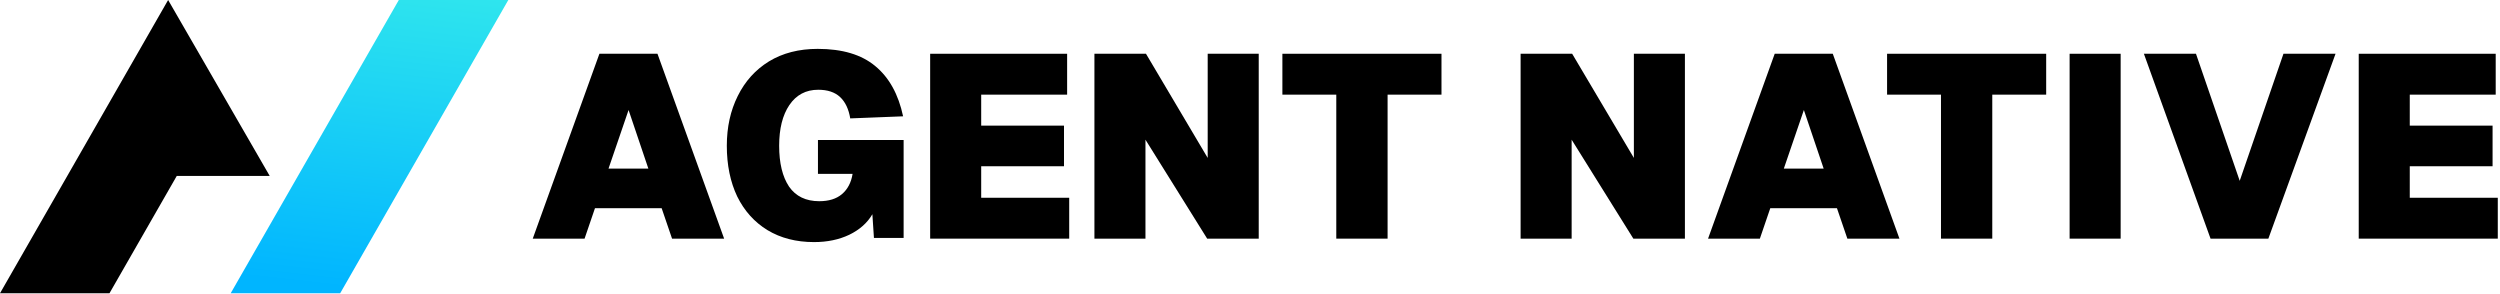
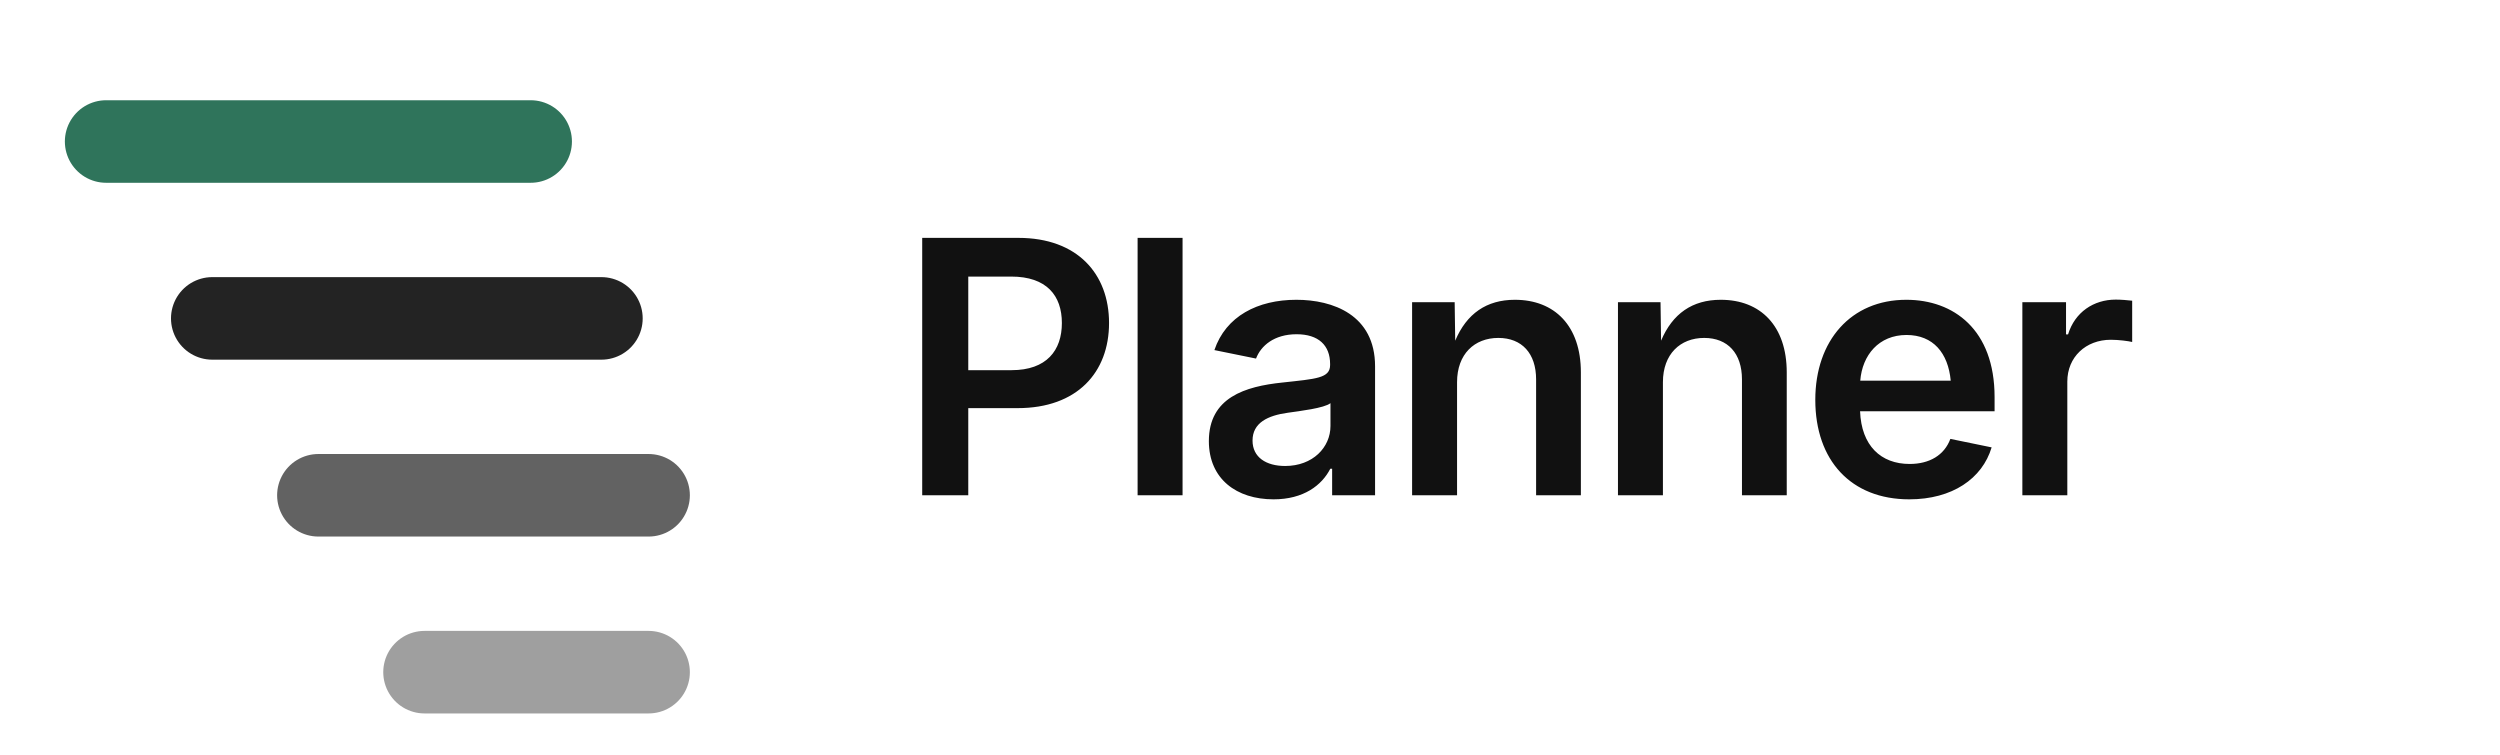
- <svg xmlns="http://www.w3.org/2000/svg" width="1023" height="120" viewBox="0 0 1023 120" fill="none">
-   <path d="M965.191 22H1021.24V38.728H986.075V51.408H1019.96V68.03H986.075V80.922H1022.09V97.651H965.191V22Z" fill="black" />
-   <path d="M877.281 22H898.591L916.492 73.997L934.392 22H955.702L928.212 97.651H904.558L877.281 22Z" fill="black" />
-   <path d="M846.885 22H867.769V97.651H846.885V22Z" fill="black" />
-   <path d="M794.249 38.728H772.193V22H837.296V38.728H815.24V97.651H794.249V38.728Z" fill="black" />
-   <path d="M726.212 22H749.973L777.25 97.651H755.94L751.678 85.184H724.401L720.139 97.651H698.936L726.212 22ZM746.244 68.989L738.146 45.015L729.942 68.989H746.244Z" fill="black" />
-   <path d="M622.232 22H643.329L668.582 64.62V22H689.466V97.651H668.369L643.116 57.162V97.651H622.232V22Z" fill="black" />
-   <path d="M546.81 38.728H524.754V22H589.856V38.728H567.8V97.651H546.81V38.728Z" fill="black" />
-   <path d="M447.838 22H468.935L494.187 64.62V22H515.071V97.651H493.974L468.722 57.162V97.651H447.838V22Z" fill="black" />
-   <path d="M380.621 22H436.667V38.728H401.505V51.408H435.388V68.03H401.505V80.922H437.519V97.651H380.621V22Z" fill="black" />
-   <path d="M333.109 99.061C325.792 99.061 319.435 97.427 314.036 94.159C308.708 90.892 304.588 86.31 301.676 80.414C298.835 74.447 297.414 67.522 297.414 59.637C297.414 52.036 298.906 45.252 301.889 39.286C304.873 33.248 309.135 28.524 314.675 25.114C320.287 21.705 326.929 20 334.6 20C344.687 20 352.536 22.344 358.148 27.032C363.831 31.721 367.631 38.575 369.549 47.597L347.919 48.449C347.28 44.613 345.895 41.701 343.764 39.712C341.633 37.723 338.649 36.728 334.813 36.728C329.77 36.728 325.828 38.824 322.986 43.015C320.216 47.135 318.831 52.675 318.831 59.637C318.831 66.74 320.18 72.316 322.88 76.365C325.65 80.343 329.77 82.332 335.24 82.332C339.146 82.332 342.236 81.373 344.509 79.455C346.854 77.466 348.31 74.696 348.878 71.144H334.707V57.293H369.762V97.356H357.615L356.976 87.66C354.916 91.211 351.755 94.017 347.493 96.077C343.302 98.066 338.507 99.061 333.109 99.061Z" fill="black" />
-   <path d="M245.277 22H269.038L296.315 97.651H275.005L270.743 85.184H243.466L239.204 97.651H218L245.277 22ZM265.308 68.989L257.211 45.015L249.006 68.989H265.308Z" fill="black" />
-   <path d="M44.8 120H0L27.525 72L68.8 0L110.369 72H72.326L44.8 120Z" fill="black" />
-   <path d="M163.2 0H208L139.2 120.002H94.4L163.2 0Z" fill="url(#paint0_linear_3229_42)" />
-   <defs>
-     <linearGradient id="paint0_linear_3229_42" x1="185.562" y1="123.12" x2="207.403" y2="-68.289" gradientUnits="userSpaceOnUse">
-       <stop stop-color="#00B5FF" />
-       <stop offset="1" stop-color="#48FFE4" />
-     </linearGradient>
-   </defs>
+ <svg xmlns="http://www.w3.org/2000/svg" width="212" height="64" viewBox="0 0 212 64" fill="none">
+   <g stroke-linecap="round" stroke-width="7">
+     <path d="M9 12H45" stroke="#2F745B" />
+     <path d="M18 27H51" stroke="#111111" stroke-opacity="0.92" />
+     <path d="M27 42H55" stroke="#111111" stroke-opacity="0.66" />
+     <path d="M36 57H55" stroke="#111111" stroke-opacity="0.4" />
+   </g>
+   <text x="76" y="42" fill="#111111" font-family="Inter Variable, Inter, system-ui, sans-serif" font-size="30" font-weight="600" letter-spacing="-0.9">Planner</text>
</svg>
